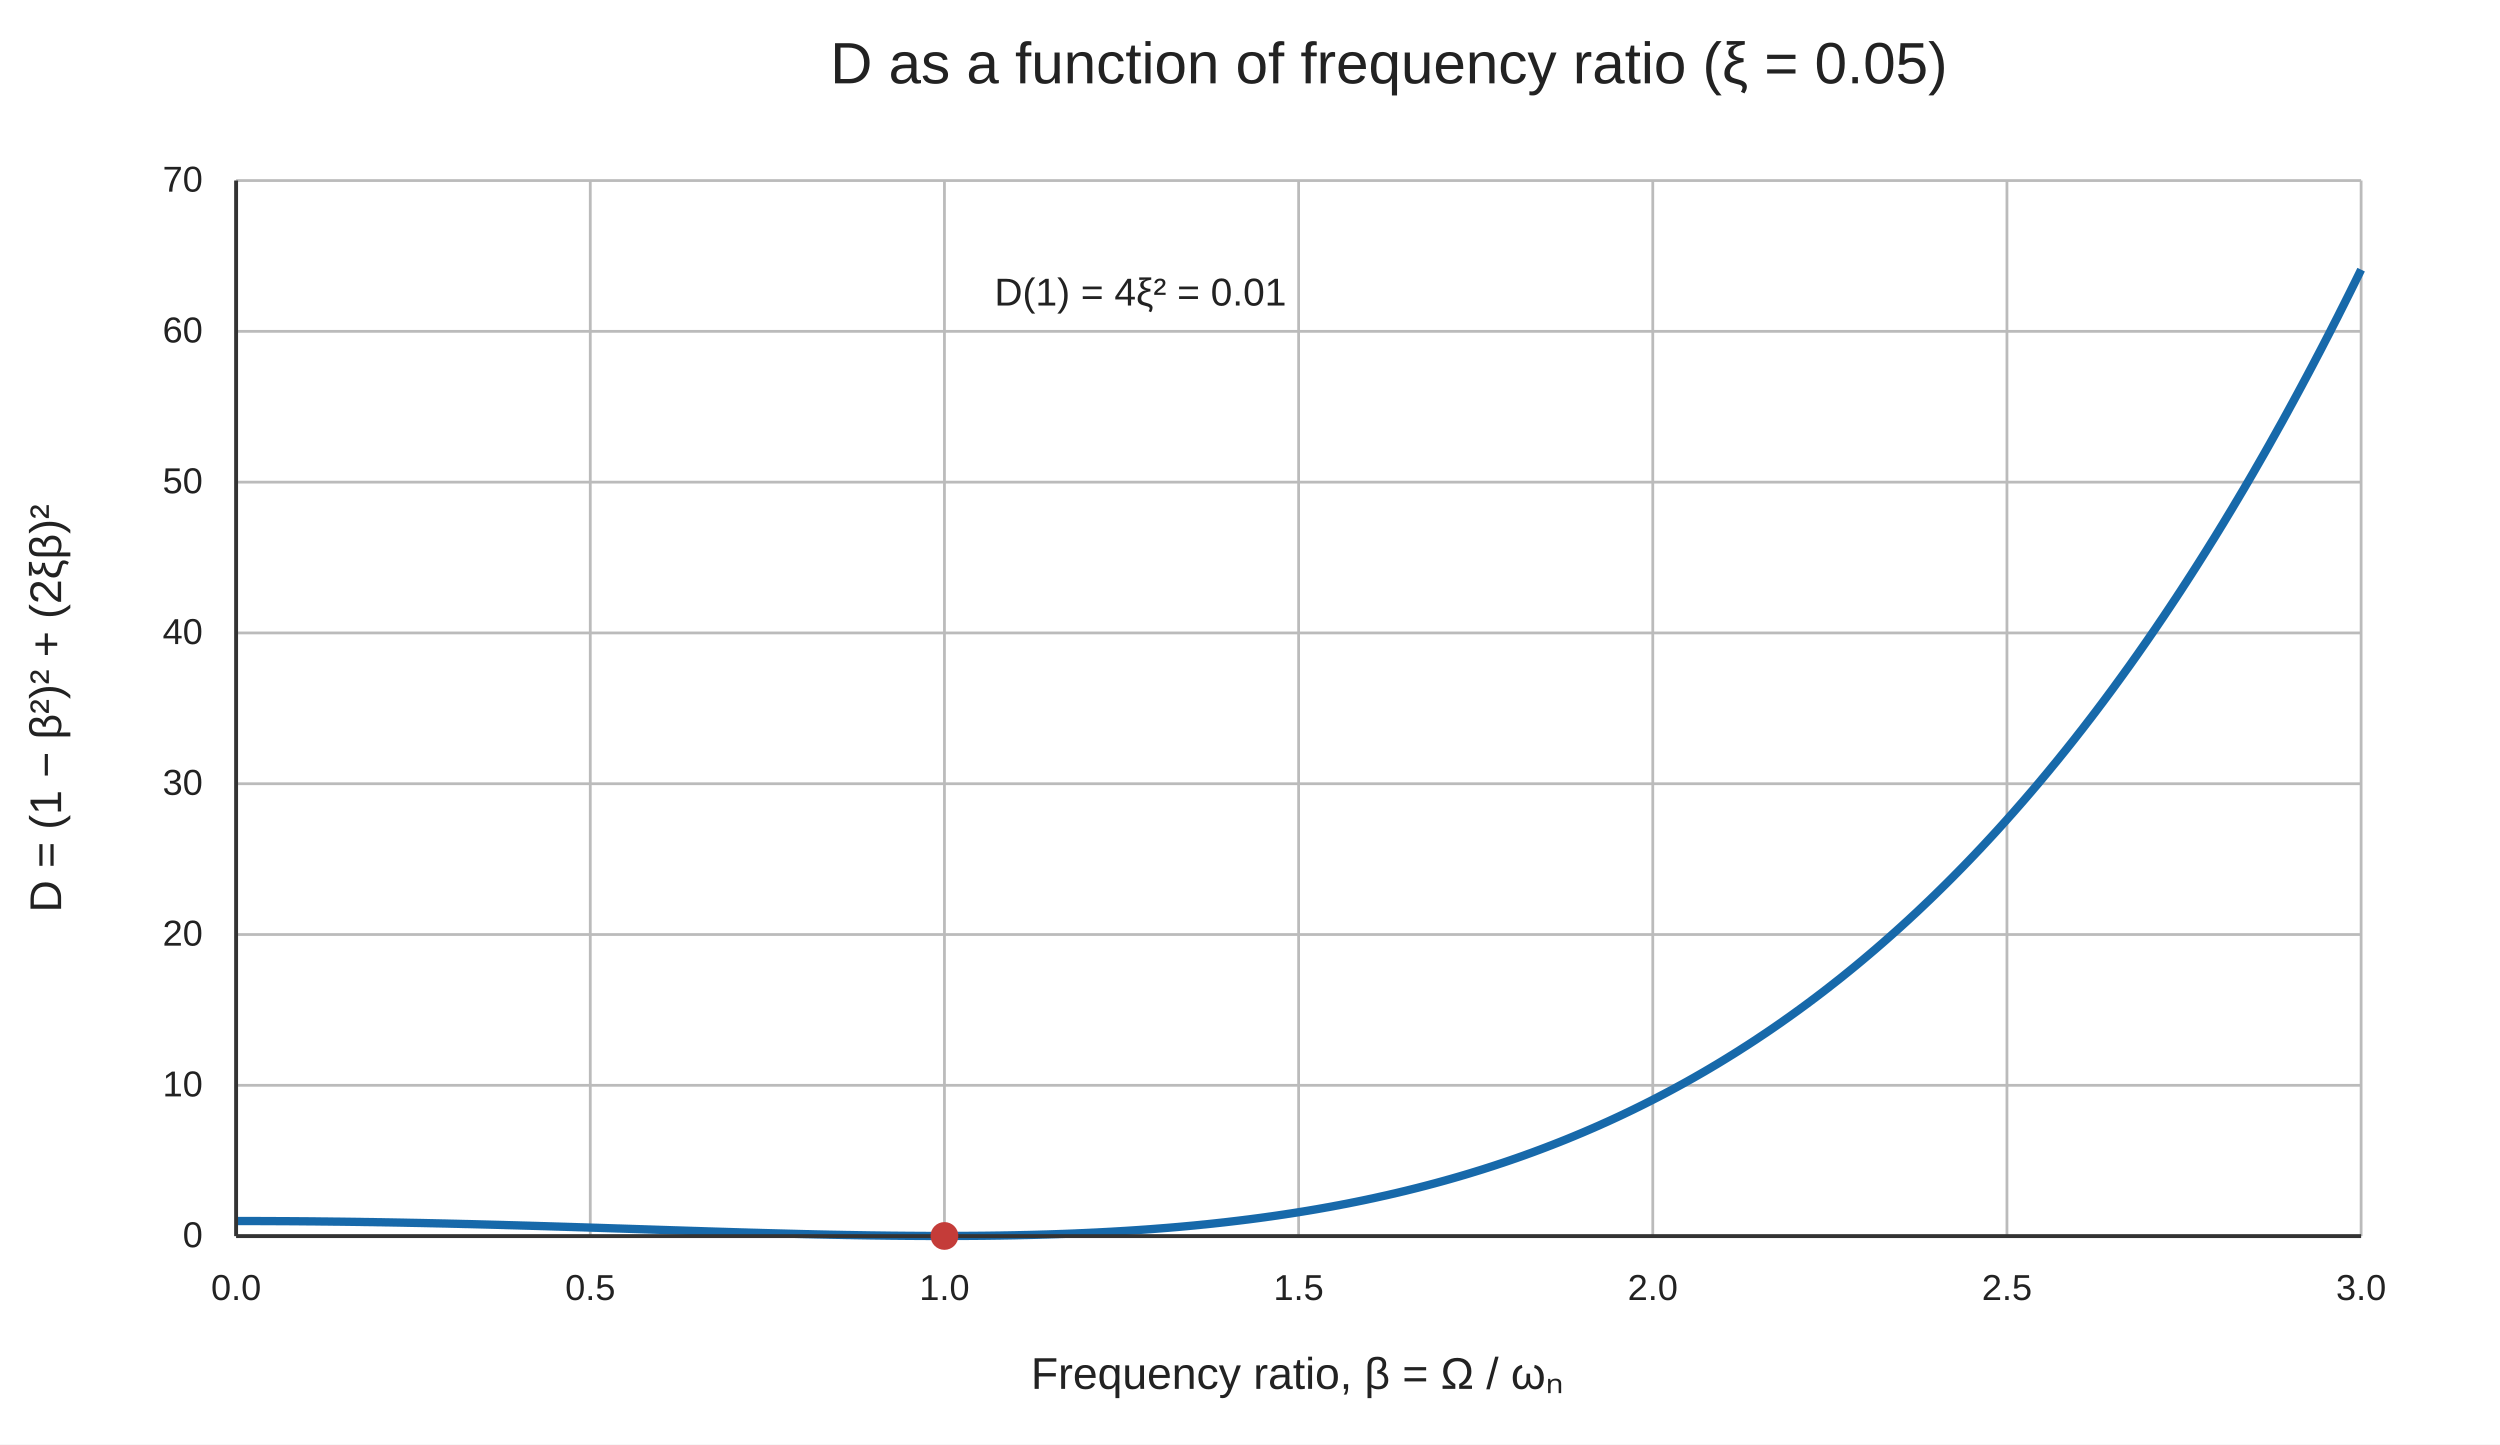
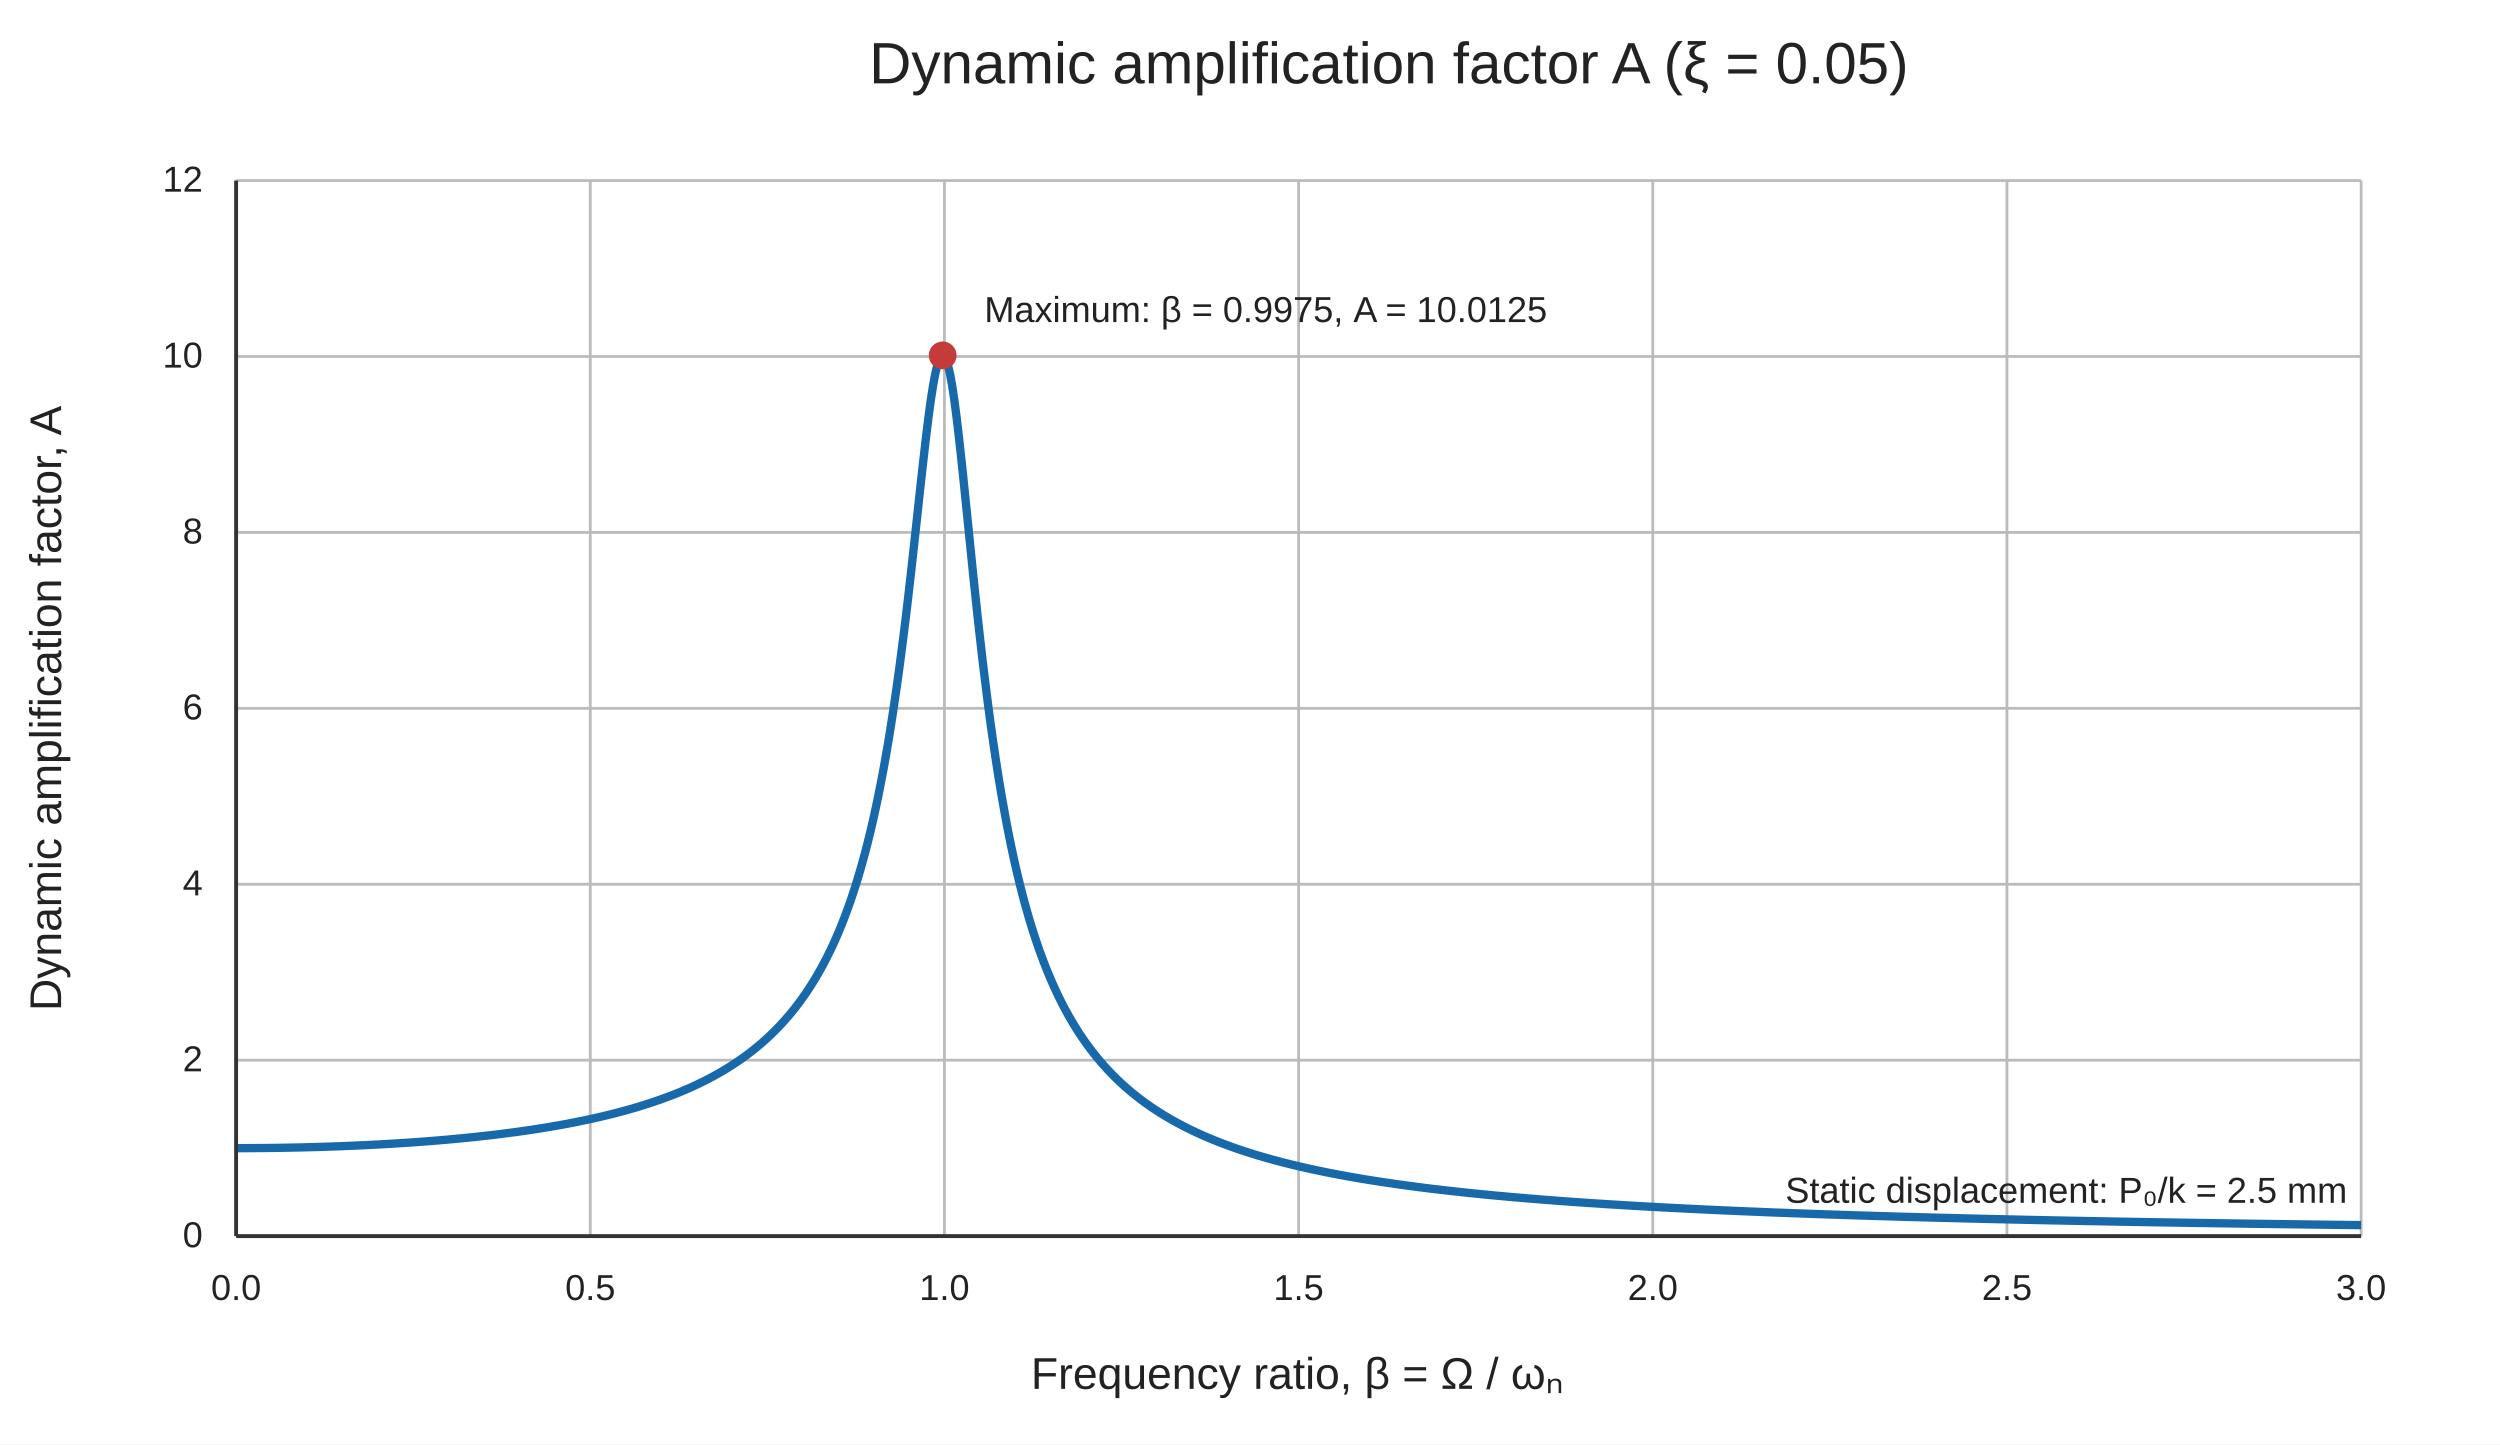
<svg xmlns="http://www.w3.org/2000/svg" width="900" height="520" viewBox="0 0 900 520">
  <rect width="100%" height="100%" fill="white" />
  <style>text{font-family:Arial,sans-serif;fill:#222}.grid{stroke:#bbb;stroke-width:1}.axis{stroke:#333;stroke-width:1.4}</style>
-   <text x="500" y="30" text-anchor="middle" font-size="21">D as a function of frequency ratio (ξ = 0.05)</text>
+   <text x="500" y="30" text-anchor="middle" font-size="21">Dynamic amplification factor A (ξ = 0.05)</text>
  <line class="grid" x1="85.0" y1="65" x2="85.0" y2="445" />
  <text x="85.0" y="468" text-anchor="middle" font-size="13">0.0</text>
  <line class="grid" x1="212.5" y1="65" x2="212.5" y2="445" />
  <text x="212.5" y="468" text-anchor="middle" font-size="13">0.5</text>
  <line class="grid" x1="340.0" y1="65" x2="340.0" y2="445" />
  <text x="340.0" y="468" text-anchor="middle" font-size="13">1.0</text>
  <line class="grid" x1="467.5" y1="65" x2="467.5" y2="445" />
  <text x="467.5" y="468" text-anchor="middle" font-size="13">1.5</text>
  <line class="grid" x1="595.0" y1="65" x2="595.0" y2="445" />
  <text x="595.0" y="468" text-anchor="middle" font-size="13">2.0</text>
  <line class="grid" x1="722.5" y1="65" x2="722.5" y2="445" />
  <text x="722.5" y="468" text-anchor="middle" font-size="13">2.5</text>
  <line class="grid" x1="850.0" y1="65" x2="850.0" y2="445" />
  <text x="850.0" y="468" text-anchor="middle" font-size="13">3.0</text>
  <line class="grid" x1="85" y1="445.0" x2="850" y2="445.0" />
  <text x="73" y="449.0" text-anchor="end" font-size="13">0</text>
-   <line class="grid" x1="85" y1="390.714" x2="850" y2="390.714" />
-   <text x="73" y="394.714" text-anchor="end" font-size="13">10</text>
-   <line class="grid" x1="85" y1="336.429" x2="850" y2="336.429" />
-   <text x="73" y="340.429" text-anchor="end" font-size="13">20</text>
-   <line class="grid" x1="85" y1="282.143" x2="850" y2="282.143" />
-   <text x="73" y="286.143" text-anchor="end" font-size="13">30</text>
-   <line class="grid" x1="85" y1="227.857" x2="850" y2="227.857" />
-   <text x="73" y="231.857" text-anchor="end" font-size="13">40</text>
-   <line class="grid" x1="85" y1="173.571" x2="850" y2="173.571" />
-   <text x="73" y="177.571" text-anchor="end" font-size="13">50</text>
-   <line class="grid" x1="85" y1="119.286" x2="850" y2="119.286" />
-   <text x="73" y="123.286" text-anchor="end" font-size="13">60</text>
+   <line class="grid" x1="85" y1="381.667" x2="850" y2="381.667" />
+   <text x="73" y="385.667" text-anchor="end" font-size="13">2</text>
+   <line class="grid" x1="85" y1="318.333" x2="850" y2="318.333" />
+   <text x="73" y="322.333" text-anchor="end" font-size="13">4</text>
+   <line class="grid" x1="85" y1="255.0" x2="850" y2="255.0" />
+   <text x="73" y="259.0" text-anchor="end" font-size="13">6</text>
+   <line class="grid" x1="85" y1="191.667" x2="850" y2="191.667" />
+   <text x="73" y="195.667" text-anchor="end" font-size="13">8</text>
+   <line class="grid" x1="85" y1="128.333" x2="850" y2="128.333" />
+   <text x="73" y="132.333" text-anchor="end" font-size="13">10</text>
  <line class="grid" x1="85" y1="65.0" x2="850" y2="65.0" />
-   <text x="73" y="69.0" text-anchor="end" font-size="13">70</text>
-   <polyline points="85.00,439.57 85.77,439.57 86.53,439.57 87.30,439.57 88.06,439.57 88.83,439.57 89.59,439.57 90.36,439.58 91.12,439.58 91.89,439.58 92.65,439.58 93.42,439.58 94.18,439.59 94.94,439.59 95.71,439.59 96.47,439.59 97.24,439.60 98.00,439.60 98.77,439.60 99.53,439.61 100.30,439.61 101.06,439.61 101.83,439.62 102.59,439.62 103.36,439.63 104.12,439.63 104.89,439.64 105.66,439.64 106.42,439.65 107.19,439.65 107.95,439.66 108.72,439.66 109.48,439.67 110.25,439.68 111.01,439.68 111.78,439.69 112.54,439.70 113.31,439.70 114.07,439.71 114.84,439.72 115.60,439.73 116.36,439.73 117.13,439.74 117.90,439.75 118.66,439.76 119.43,439.77 120.19,439.78 120.95,439.78 121.72,439.79 122.48,439.80 123.25,439.81 124.02,439.82 124.78,439.83 125.55,439.84 126.31,439.85 127.08,439.86 127.84,439.87 128.60,439.88 129.37,439.89 130.13,439.90 130.90,439.92 131.66,439.93 132.43,439.94 133.19,439.95 133.96,439.96 134.72,439.97 135.49,439.99 136.25,440.00 137.02,440.01 137.78,440.02 138.55,440.04 139.31,440.05 140.08,440.06 140.84,440.08 141.61,440.09 142.38,440.10 143.14,440.12 143.91,440.13 144.67,440.15 145.44,440.16 146.20,440.18 146.97,440.19 147.73,440.21 148.50,440.22 149.26,440.24 150.03,440.25 150.79,440.27 151.56,440.28 152.32,440.30 153.09,440.31 153.85,440.33 154.62,440.35 155.38,440.36 156.15,440.38 156.91,440.40 157.68,440.41 158.44,440.43 159.20,440.45 159.97,440.46 160.74,440.48 161.50,440.50 162.26,440.52 163.03,440.54 163.80,440.55 164.56,440.57 165.32,440.59 166.09,440.61 166.86,440.63 167.62,440.65 168.38,440.66 169.15,440.68 169.92,440.70 170.68,440.72 171.44,440.74 172.21,440.76 172.97,440.78 173.74,440.80 174.50,440.82 175.27,440.84 176.03,440.86 176.80,440.88 177.56,440.90 178.33,440.92 179.09,440.94 179.86,440.96 180.62,440.98 181.39,441.00 182.16,441.03 182.92,441.05 183.69,441.07 184.45,441.09 185.22,441.11 185.98,441.13 186.75,441.15 187.51,441.18 188.28,441.20 189.04,441.22 189.81,441.24 190.57,441.26 191.33,441.29 192.10,441.31 192.87,441.33 193.63,441.35 194.39,441.38 195.16,441.40 195.93,441.42 196.69,441.44 197.45,441.47 198.22,441.49 198.99,441.51 199.75,441.54 200.51,441.56 201.28,441.58 202.05,441.61 202.81,441.63 203.57,441.65 204.34,441.68 205.11,441.70 205.87,441.72 206.63,441.75 207.40,441.77 208.17,441.80 208.93,441.82 209.69,441.84 210.46,441.87 211.23,441.89 211.99,441.92 212.75,441.94 213.52,441.97 214.28,441.99 215.05,442.01 215.81,442.04 216.58,442.06 217.34,442.09 218.11,442.11 218.88,442.14 219.64,442.16 220.41,442.19 221.17,442.21 221.94,442.24 222.70,442.26 223.47,442.28 224.23,442.31 225.00,442.33 225.76,442.36 226.53,442.38 227.29,442.41 228.06,442.43 228.82,442.46 229.58,442.48 230.35,442.51 231.11,442.53 231.88,442.56 232.64,442.58 233.41,442.61 234.17,442.63 234.94,442.66 235.70,442.68 236.47,442.71 237.23,442.73 238.00,442.76 238.76,442.78 239.53,442.81 240.29,442.83 241.06,442.86 241.82,442.88 242.59,442.91 243.35,442.93 244.12,442.95 244.89,442.98 245.65,443.00 246.41,443.03 247.18,443.05 247.95,443.08 248.71,443.10 249.47,443.13 250.24,443.15 251.01,443.17 251.77,443.20 252.53,443.22 253.30,443.25 254.07,443.27 254.83,443.30 255.59,443.32 256.36,443.34 257.12,443.37 257.89,443.39 258.65,443.41 259.42,443.44 260.19,443.46 260.95,443.48 261.72,443.51 262.48,443.53 263.25,443.55 264.01,443.58 264.77,443.60 265.54,443.62 266.30,443.65 267.07,443.67 267.84,443.69 268.60,443.71 269.37,443.74 270.13,443.76 270.89,443.78 271.66,443.80 272.42,443.82 273.19,443.84 273.96,443.87 274.72,443.89 275.49,443.91 276.25,443.93 277.01,443.95 277.78,443.97 278.54,443.99 279.31,444.01 280.08,444.03 280.84,444.05 281.61,444.07 282.37,444.09 283.13,444.11 283.90,444.13 284.66,444.15 285.43,444.17 286.20,444.19 286.96,444.21 287.73,444.23 288.49,444.25 289.25,444.27 290.02,444.29 290.78,444.30 291.55,444.32 292.31,444.34 293.08,444.36 293.85,444.38 294.61,444.39 295.38,444.41 296.14,444.43 296.90,444.44 297.67,444.46 298.43,444.48 299.20,444.49 299.97,444.51 300.73,444.52 301.50,444.54 302.26,444.55 303.02,444.57 303.79,444.58 304.55,444.60 305.32,444.61 306.09,444.62 306.85,444.64 307.62,444.65 308.38,444.66 309.14,444.68 309.91,444.69 310.67,444.70 311.44,444.71 312.21,444.73 312.97,444.74 313.74,444.75 314.50,444.76 315.26,444.77 316.03,444.78 316.79,444.79 317.56,444.80 318.33,444.81 319.09,444.82 319.86,444.83 320.62,444.84 321.38,444.85 322.15,444.85 322.91,444.86 323.68,444.87 324.44,444.88 325.21,444.88 325.98,444.89 326.74,444.90 327.50,444.90 328.27,444.91 329.03,444.91 329.80,444.92 330.56,444.92 331.33,444.93 332.10,444.93 332.86,444.93 333.62,444.94 334.39,444.94 335.15,444.94 335.92,444.94 336.68,444.94 337.45,444.94 338.22,444.95 338.98,444.95 339.75,444.95 340.51,444.95 341.27,444.94 342.04,444.94 342.81,444.94 343.57,444.94 344.33,444.94 345.10,444.93 345.86,444.93 346.63,444.93 347.39,444.92 348.16,444.92 348.93,444.91 349.69,444.91 350.45,444.90 351.22,444.90 351.98,444.89 352.75,444.88 353.51,444.88 354.28,444.87 355.05,444.86 355.81,444.85 356.57,444.84 357.34,444.83 358.10,444.82 358.87,444.81 359.63,444.80 360.40,444.79 361.17,444.77 361.93,444.76 362.69,444.75 363.46,444.73 364.22,444.72 364.99,444.71 365.75,444.69 366.52,444.67 367.29,444.66 368.05,444.64 368.81,444.62 369.58,444.61 370.34,444.59 371.11,444.57 371.88,444.55 372.64,444.53 373.41,444.51 374.17,444.49 374.94,444.46 375.70,444.44 376.46,444.42 377.23,444.40 378.00,444.37 378.76,444.35 379.53,444.32 380.29,444.30 381.06,444.27 381.82,444.24 382.58,444.22 383.35,444.19 384.12,444.16 384.88,444.13 385.65,444.10 386.41,444.07 387.18,444.04 387.94,444.00 388.70,443.97 389.47,443.94 390.24,443.91 391.00,443.87 391.77,443.84 392.53,443.80 393.30,443.76 394.06,443.73 394.82,443.69 395.59,443.65 396.36,443.61 397.12,443.57 397.89,443.53 398.65,443.49 399.42,443.45 400.18,443.41 400.94,443.36 401.71,443.32 402.48,443.27 403.24,443.23 404.00,443.18 404.77,443.14 405.53,443.09 406.30,443.04 407.06,442.99 407.83,442.94 408.59,442.89 409.36,442.84 410.12,442.79 410.89,442.73 411.65,442.68 412.42,442.63 413.19,442.57 413.95,442.52 414.71,442.46 415.48,442.40 416.24,442.34 417.01,442.28 417.77,442.22 418.54,442.16 419.31,442.10 420.07,442.04 420.83,441.98 421.60,441.91 422.36,441.85 423.13,441.78 423.89,441.72 424.66,441.65 425.43,441.58 426.19,441.51 426.95,441.44 427.72,441.37 428.48,441.30 429.25,441.23 430.02,441.16 430.78,441.08 431.55,441.01 432.31,440.93 433.07,440.85 433.84,440.78 434.61,440.70 435.37,440.62 436.13,440.54 436.90,440.46 437.67,440.37 438.43,440.29 439.19,440.21 439.96,440.12 440.72,440.04 441.49,439.95 442.26,439.86 443.02,439.77 443.79,439.68 444.55,439.59 445.31,439.50 446.08,439.41 446.85,439.31 447.61,439.22 448.38,439.12 449.14,439.03 449.91,438.93 450.67,438.83 451.44,438.73 452.20,438.63 452.96,438.53 453.73,438.43 454.50,438.32 455.26,438.22 456.03,438.11 456.79,438.00 457.56,437.90 458.32,437.79 459.09,437.68 459.85,437.57 460.62,437.45 461.38,437.34 462.15,437.23 462.91,437.11 463.68,436.99 464.44,436.88 465.20,436.76 465.97,436.64 466.74,436.52 467.50,436.40 468.26,436.27 469.03,436.15 469.80,436.02 470.56,435.90 471.32,435.77 472.09,435.64 472.85,435.51 473.62,435.38 474.38,435.25 475.15,435.11 475.91,434.98 476.68,434.84 477.44,434.70 478.21,434.57 478.97,434.43 479.74,434.29 480.50,434.14 481.27,434.00 482.04,433.86 482.80,433.71 483.56,433.56 484.33,433.42 485.09,433.27 485.86,433.12 486.62,432.96 487.39,432.81 488.15,432.66 488.92,432.50 489.69,432.34 490.45,432.19 491.21,432.03 491.98,431.87 492.74,431.70 493.51,431.54 494.28,431.38 495.04,431.21 495.81,431.04 496.57,430.87 497.33,430.70 498.10,430.53 498.87,430.36 499.63,430.19 500.39,430.01 501.16,429.83 501.93,429.66 502.69,429.48 503.45,429.30 504.22,429.11 504.98,428.93 505.75,428.75 506.52,428.56 507.28,428.37 508.05,428.18 508.81,427.99 509.58,427.80 510.34,427.61 511.11,427.41 511.87,427.21 512.63,427.02 513.40,426.82 514.16,426.62 514.93,426.41 515.69,426.21 516.46,426.01 517.22,425.80 517.99,425.59 518.76,425.38 519.52,425.17 520.29,424.96 521.05,424.74 521.82,424.53 522.58,424.31 523.35,424.09 524.11,423.87 524.88,423.65 525.64,423.43 526.40,423.20 527.17,422.98 527.93,422.75 528.70,422.52 529.46,422.29 530.23,422.05 531.00,421.82 531.76,421.58 532.52,421.35 533.29,421.11 534.06,420.87 534.82,420.62 535.59,420.38 536.35,420.13 537.12,419.89 537.88,419.64 538.64,419.39 539.41,419.13 540.17,418.88 540.94,418.63 541.70,418.37 542.47,418.11 543.23,417.85 544.00,417.59 544.76,417.32 545.53,417.06 546.30,416.79 547.06,416.52 547.83,416.25 548.59,415.98 549.36,415.70 550.12,415.42 550.88,415.15 551.65,414.87 552.41,414.59 553.18,414.30 553.94,414.02 554.71,413.73 555.47,413.44 556.24,413.15 557.00,412.86 557.77,412.56 558.54,412.27 559.30,411.97 560.07,411.67 560.83,411.37 561.60,411.07 562.36,410.76 563.12,410.46 563.89,410.15 564.65,409.84 565.42,409.52 566.18,409.21 566.95,408.89 567.71,408.57 568.48,408.25 569.25,407.93 570.01,407.61 570.78,407.28 571.54,406.95 572.31,406.62 573.07,406.29 573.84,405.96 574.60,405.62 575.37,405.29 576.13,404.95 576.89,404.60 577.66,404.26 578.42,403.92 579.19,403.57 579.95,403.22 580.72,402.87 581.49,402.51 582.25,402.16 583.02,401.80 583.78,401.44 584.55,401.08 585.31,400.71 586.08,400.35 586.84,399.98 587.61,399.61 588.37,399.24 589.13,398.86 589.90,398.49 590.66,398.11 591.43,397.73 592.19,397.35 592.96,396.96 593.73,396.58 594.49,396.19 595.25,395.80 596.02,395.40 596.79,395.01 597.55,394.61 598.31,394.21 599.08,393.81 599.85,393.40 600.61,393.00 601.38,392.59 602.14,392.18 602.91,391.76 603.67,391.35 604.43,390.93 605.20,390.51 605.97,390.09 606.73,389.67 607.50,389.24 608.26,388.81 609.02,388.38 609.79,387.95 610.55,387.51 611.32,387.07 612.09,386.63 612.85,386.19 613.62,385.75 614.38,385.30 615.15,384.85 615.91,384.40 616.67,383.94 617.44,383.49 618.21,383.03 618.97,382.57 619.74,382.10 620.50,381.64 621.26,381.17 622.03,380.70 622.79,380.22 623.56,379.75 624.33,379.27 625.09,378.79 625.86,378.31 626.62,377.82 627.38,377.33 628.15,376.84 628.92,376.35 629.68,375.86 630.44,375.36 631.21,374.86 631.98,374.36 632.74,373.85 633.50,373.34 634.27,372.83 635.03,372.32 635.80,371.81 636.56,371.29 637.33,370.77 638.10,370.24 638.86,369.72 639.62,369.19 640.39,368.66 641.16,368.13 641.92,367.59 642.68,367.05 643.45,366.51 644.22,365.97 644.98,365.42 645.75,364.87 646.51,364.32 647.27,363.77 648.04,363.21 648.80,362.65 649.57,362.09 650.34,361.52 651.10,360.96 651.86,360.39 652.63,359.81 653.40,359.24 654.16,358.66 654.92,358.08 655.69,357.50 656.46,356.91 657.22,356.32 657.99,355.73 658.75,355.13 659.51,354.53 660.28,353.93 661.04,353.33 661.81,352.73 662.58,352.12 663.34,351.51 664.10,350.89 664.87,350.27 665.64,349.65 666.40,349.03 667.16,348.41 667.93,347.78 668.70,347.14 669.46,346.51 670.23,345.87 670.99,345.23 671.75,344.59 672.52,343.94 673.28,343.30 674.05,342.64 674.82,341.99 675.58,341.33 676.34,340.67 677.11,340.01 677.88,339.34 678.64,338.67 679.40,338.00 680.17,337.32 680.94,336.64 681.70,335.96 682.47,335.28 683.23,334.59 684.00,333.90 684.76,333.21 685.52,332.51 686.29,331.81 687.06,331.11 687.82,330.40 688.58,329.69 689.35,328.98 690.12,328.27 690.88,327.55 691.64,326.83 692.41,326.10 693.17,325.37 693.94,324.64 694.71,323.91 695.47,323.17 696.24,322.43 697.00,321.69 697.76,320.94 698.53,320.19 699.29,319.44 700.06,318.68 700.83,317.92 701.59,317.16 702.35,316.40 703.12,315.63 703.88,314.85 704.65,314.08 705.41,313.30 706.18,312.52 706.95,311.73 707.71,310.94 708.48,310.15 709.24,309.36 710.00,308.56 710.77,307.76 711.53,306.95 712.30,306.14 713.07,305.33 713.83,304.51 714.59,303.70 715.36,302.87 716.12,302.05 716.89,301.22 717.65,300.39 718.42,299.55 719.19,298.71 719.95,297.87 720.72,297.02 721.48,296.17 722.25,295.32 723.01,294.46 723.77,293.60 724.54,292.74 725.31,291.87 726.07,291.00 726.83,290.13 727.60,289.25 728.37,288.37 729.13,287.49 729.89,286.60 730.66,285.71 731.43,284.81 732.19,283.91 732.96,283.01 733.72,282.11 734.49,281.20 735.25,280.28 736.01,279.37 736.78,278.45 737.55,277.52 738.31,276.59 739.07,275.66 739.84,274.73 740.61,273.79 741.37,272.85 742.13,271.90 742.90,270.95 743.67,270.00 744.43,269.04 745.20,268.08 745.96,267.12 746.73,266.15 747.49,265.18 748.25,264.20 749.02,263.22 749.79,262.24 750.55,261.25 751.31,260.26 752.08,259.26 752.85,258.27 753.61,257.26 754.38,256.26 755.14,255.25 755.90,254.23 756.67,253.22 757.44,252.19 758.20,251.17 758.96,250.14 759.73,249.11 760.50,248.07 761.26,247.03 762.02,245.98 762.79,244.93 763.55,243.88 764.32,242.82 765.08,241.76 765.85,240.70 766.62,239.63 767.38,238.56 768.14,237.48 768.91,236.40 769.68,235.31 770.44,234.22 771.20,233.13 771.97,232.03 772.74,230.93 773.50,229.83 774.26,228.72 775.03,227.61 775.80,226.49 776.56,225.37 777.32,224.24 778.09,223.11 778.86,221.98 779.62,220.84 780.38,219.70 781.15,218.55 781.91,217.40 782.68,216.24 783.45,215.09 784.21,213.92 784.98,212.76 785.74,211.58 786.50,210.41 787.27,209.23 788.03,208.04 788.80,206.86 789.56,205.66 790.33,204.47 791.10,203.26 791.86,202.06 792.62,200.85 793.39,199.63 794.16,198.41 794.92,197.19 795.68,195.96 796.45,194.73 797.22,193.50 797.98,192.26 798.75,191.01 799.51,189.76 800.28,188.51 801.04,187.25 801.80,185.99 802.57,184.72 803.34,183.45 804.10,182.17 804.86,180.89 805.63,179.61 806.39,178.32 807.16,177.03 807.93,175.73 808.69,174.42 809.46,173.12 810.22,171.81 810.99,170.49 811.75,169.17 812.51,167.84 813.28,166.51 814.04,165.18 814.81,163.84 815.58,162.49 816.34,161.15 817.11,159.79 817.87,158.43 818.63,157.07 819.40,155.70 820.16,154.33 820.93,152.96 821.70,151.58 822.46,150.19 823.23,148.80 823.99,147.40 824.75,146.00 825.52,144.60 826.28,143.19 827.05,141.78 827.81,140.36 828.58,138.93 829.34,137.50 830.11,136.07 830.88,134.63 831.64,133.19 832.41,131.74 833.17,130.29 833.93,128.83 834.70,127.37 835.47,125.90 836.23,124.43 836.99,122.95 837.76,121.47 838.53,119.98 839.29,118.49 840.05,116.99 840.82,115.49 841.59,113.99 842.35,112.47 843.11,110.96 843.88,109.44 844.64,107.91 845.41,106.38 846.18,104.84 846.94,103.30 847.71,101.75 848.47,100.20 849.24,98.64 850.00,97.08" fill="none" stroke="#1769aa" stroke-width="3" />
+   <text x="73" y="69.0" text-anchor="end" font-size="13">12</text>
+   <polyline points="85.00,413.33 85.77,413.33 86.53,413.33 87.30,413.33 88.06,413.33 88.83,413.33 89.59,413.32 90.36,413.32 91.12,413.32 91.89,413.31 92.65,413.30 93.42,413.30 94.18,413.29 94.94,413.29 95.71,413.28 96.47,413.27 97.24,413.26 98.00,413.25 98.77,413.24 99.53,413.23 100.30,413.22 101.06,413.21 101.83,413.20 102.59,413.18 103.36,413.17 104.12,413.16 104.89,413.14 105.66,413.13 106.42,413.11 107.19,413.09 107.95,413.08 108.72,413.06 109.48,413.04 110.25,413.02 111.01,413.00 111.78,412.98 112.54,412.96 113.31,412.94 114.07,412.92 114.84,412.90 115.60,412.87 116.36,412.85 117.13,412.83 117.90,412.80 118.66,412.77 119.43,412.75 120.19,412.72 120.95,412.69 121.72,412.67 122.48,412.64 123.25,412.61 124.02,412.58 124.78,412.55 125.55,412.52 126.31,412.48 127.08,412.45 127.84,412.42 128.60,412.38 129.37,412.35 130.13,412.31 130.90,412.28 131.66,412.24 132.43,412.20 133.19,412.17 133.96,412.13 134.72,412.09 135.49,412.05 136.25,412.01 137.02,411.97 137.78,411.92 138.55,411.88 139.31,411.84 140.08,411.79 140.84,411.75 141.61,411.70 142.38,411.65 143.14,411.61 143.91,411.56 144.67,411.51 145.44,411.46 146.20,411.41 146.97,411.36 147.73,411.31 148.50,411.25 149.26,411.20 150.03,411.14 150.79,411.09 151.56,411.03 152.32,410.97 153.09,410.92 153.85,410.86 154.62,410.80 155.38,410.74 156.15,410.68 156.91,410.61 157.68,410.55 158.44,410.49 159.20,410.42 159.97,410.36 160.74,410.29 161.50,410.22 162.26,410.15 163.03,410.08 163.80,410.01 164.56,409.94 165.32,409.87 166.09,409.79 166.86,409.72 167.62,409.64 168.38,409.57 169.15,409.49 169.92,409.41 170.68,409.33 171.44,409.25 172.21,409.17 172.97,409.08 173.74,409.00 174.50,408.91 175.27,408.83 176.03,408.74 176.80,408.65 177.56,408.56 178.33,408.47 179.09,408.38 179.86,408.28 180.62,408.19 181.39,408.09 182.16,407.99 182.92,407.89 183.69,407.79 184.45,407.69 185.22,407.59 185.98,407.49 186.75,407.38 187.51,407.27 188.28,407.16 189.04,407.05 189.81,406.94 190.57,406.83 191.33,406.72 192.10,406.60 192.87,406.48 193.63,406.36 194.39,406.24 195.16,406.12 195.93,406.00 196.69,405.87 197.45,405.75 198.22,405.62 198.99,405.49 199.75,405.36 200.51,405.22 201.28,405.09 202.05,404.95 202.81,404.81 203.57,404.67 204.34,404.53 205.11,404.38 205.87,404.23 206.63,404.08 207.40,403.93 208.17,403.78 208.93,403.62 209.69,403.47 210.46,403.31 211.23,403.15 211.99,402.98 212.75,402.82 213.52,402.65 214.28,402.48 215.05,402.30 215.81,402.13 216.58,401.95 217.34,401.77 218.11,401.58 218.88,401.40 219.64,401.21 220.41,401.02 221.17,400.82 221.94,400.63 222.70,400.43 223.47,400.22 224.23,400.02 225.00,399.81 225.76,399.60 226.53,399.38 227.29,399.17 228.06,398.94 228.82,398.72 229.58,398.49 230.35,398.26 231.11,398.02 231.88,397.79 232.64,397.54 233.41,397.30 234.17,397.05 234.94,396.79 235.70,396.54 236.47,396.27 237.23,396.01 238.00,395.74 238.76,395.46 239.53,395.18 240.29,394.90 241.06,394.61 241.82,394.32 242.59,394.02 243.35,393.72 244.12,393.41 244.89,393.10 245.65,392.78 246.41,392.45 247.18,392.12 247.95,391.79 248.71,391.45 249.47,391.10 250.24,390.75 251.01,390.39 251.77,390.02 252.53,389.65 253.30,389.27 254.07,388.89 254.83,388.49 255.59,388.09 256.36,387.69 257.12,387.27 257.89,386.85 258.65,386.42 259.42,385.98 260.19,385.53 260.95,385.07 261.72,384.61 262.48,384.13 263.25,383.65 264.01,383.15 264.77,382.65 265.54,382.14 266.30,381.61 267.07,381.08 267.84,380.53 268.60,379.97 269.37,379.40 270.13,378.82 270.89,378.22 271.66,377.61 272.42,376.99 273.19,376.35 273.96,375.70 274.72,375.04 275.49,374.36 276.25,373.66 277.01,372.95 277.78,372.22 278.54,371.47 279.31,370.70 280.08,369.92 280.84,369.12 281.61,368.29 282.37,367.45 283.13,366.58 283.90,365.69 284.66,364.78 285.43,363.85 286.20,362.88 286.96,361.90 287.73,360.88 288.49,359.84 289.25,358.77 290.02,357.67 290.78,356.54 291.55,355.37 292.31,354.17 293.08,352.94 293.85,351.66 294.61,350.35 295.38,349.00 296.14,347.60 296.90,346.17 297.67,344.68 298.43,343.15 299.20,341.56 299.97,339.93 300.73,338.24 301.50,336.49 302.26,334.68 303.02,332.80 303.79,330.86 304.55,328.85 305.32,326.76 306.09,324.60 306.85,322.36 307.62,320.03 308.38,317.61 309.14,315.09 309.91,312.48 310.67,309.76 311.44,306.93 312.21,303.98 312.97,300.91 313.74,297.71 314.50,294.38 315.26,290.90 316.03,287.27 316.79,283.49 317.56,279.54 318.33,275.41 319.09,271.11 319.86,266.62 320.62,261.93 321.38,257.03 322.15,251.93 322.91,246.61 323.68,241.07 324.44,235.32 325.21,229.34 325.98,223.15 326.74,216.75 327.50,210.16 328.27,203.41 329.03,196.51 329.80,189.51 330.56,182.47 331.33,175.43 332.10,168.49 332.86,161.73 333.62,155.25 334.39,149.17 335.15,143.62 335.92,138.73 336.68,134.62 337.45,131.41 338.22,129.20 338.98,128.08 339.75,128.08 340.51,129.22 341.27,131.46 342.04,134.76 342.81,139.02 343.57,144.12 344.33,149.95 345.10,156.36 345.86,163.23 346.63,170.43 347.39,177.85 348.16,185.39 348.93,192.96 349.69,200.48 350.45,207.91 351.22,215.19 351.98,222.29 352.75,229.19 353.51,235.87 354.28,242.31 355.05,248.51 355.81,254.47 356.57,260.19 357.34,265.67 358.10,270.92 358.87,275.95 359.63,280.76 360.40,285.37 361.17,289.78 361.93,294.00 362.69,298.03 363.46,301.90 364.22,305.60 364.99,309.14 365.75,312.54 366.52,315.80 367.29,318.92 368.05,321.92 368.81,324.79 369.58,327.56 370.34,330.21 371.11,332.77 371.88,335.22 372.64,337.59 373.41,339.87 374.17,342.06 374.94,344.17 375.70,346.21 376.46,348.18 377.23,350.08 378.00,351.92 378.76,353.69 379.53,355.40 380.29,357.06 381.06,358.66 381.82,360.22 382.58,361.72 383.35,363.18 384.12,364.59 384.88,365.96 385.65,367.28 386.41,368.57 387.18,369.82 387.94,371.04 388.70,372.22 389.47,373.37 390.24,374.48 391.00,375.57 391.77,376.62 392.53,377.65 393.30,378.65 394.06,379.62 394.82,380.57 395.59,381.49 396.36,382.39 397.12,383.27 397.89,384.13 398.65,384.96 399.42,385.78 400.18,386.57 400.94,387.35 401.71,388.11 402.48,388.85 403.24,389.57 404.00,390.28 404.77,390.97 405.53,391.65 406.30,392.31 407.06,392.95 407.83,393.59 408.59,394.20 409.36,394.81 410.12,395.40 410.89,395.98 411.65,396.55 412.42,397.11 413.19,397.66 413.95,398.19 414.71,398.72 415.48,399.23 416.24,399.73 417.01,400.23 417.77,400.71 418.54,401.19 419.31,401.66 420.07,402.11 420.83,402.56 421.60,403.00 422.36,403.44 423.13,403.86 423.89,404.28 424.66,404.69 425.43,405.09 426.19,405.49 426.95,405.88 427.72,406.26 428.48,406.64 429.25,407.01 430.02,407.37 430.78,407.73 431.55,408.08 432.31,408.43 433.07,408.77 433.84,409.10 434.61,409.43 435.37,409.75 436.13,410.07 436.90,410.39 437.67,410.70 438.43,411.00 439.19,411.30 439.96,411.59 440.72,411.88 441.49,412.17 442.26,412.45 443.02,412.73 443.79,413.00 444.55,413.27 445.31,413.54 446.08,413.80 446.85,414.06 447.61,414.31 448.38,414.56 449.14,414.81 449.91,415.05 450.67,415.30 451.44,415.53 452.20,415.77 452.96,416.00 453.73,416.22 454.50,416.45 455.26,416.67 456.03,416.89 456.79,417.10 457.56,417.32 458.32,417.53 459.09,417.73 459.85,417.94 460.62,418.14 461.38,418.34 462.15,418.54 462.91,418.73 463.68,418.92 464.44,419.11 465.20,419.30 465.97,419.48 466.74,419.67 467.50,419.85 468.26,420.03 469.03,420.20 469.80,420.38 470.56,420.55 471.32,420.72 472.09,420.88 472.85,421.05 473.62,421.21 474.38,421.38 475.15,421.54 475.91,421.69 476.68,421.85 477.44,422.01 478.21,422.16 478.97,422.31 479.74,422.46 480.50,422.61 481.27,422.75 482.04,422.90 482.80,423.04 483.56,423.18 484.33,423.32 485.09,423.46 485.86,423.60 486.62,423.73 487.39,423.87 488.15,424.00 488.92,424.13 489.69,424.26 490.45,424.39 491.21,424.52 491.98,424.64 492.74,424.77 493.51,424.89 494.28,425.01 495.04,425.13 495.81,425.25 496.57,425.37 497.33,425.49 498.10,425.60 498.87,425.72 499.63,425.83 500.39,425.94 501.16,426.05 501.93,426.16 502.69,426.27 503.45,426.38 504.22,426.49 504.98,426.59 505.75,426.70 506.52,426.80 507.28,426.91 508.05,427.01 508.81,427.11 509.58,427.21 510.34,427.31 511.11,427.41 511.87,427.50 512.63,427.60 513.40,427.70 514.16,427.79 514.93,427.89 515.69,427.98 516.46,428.07 517.22,428.16 517.99,428.25 518.76,428.34 519.52,428.43 520.29,428.52 521.05,428.61 521.82,428.69 522.58,428.78 523.35,428.86 524.11,428.95 524.88,429.03 525.64,429.11 526.40,429.20 527.17,429.28 527.93,429.36 528.70,429.44 529.46,429.52 530.23,429.60 531.00,429.68 531.76,429.75 532.52,429.83 533.29,429.91 534.06,429.98 534.82,430.06 535.59,430.13 536.35,430.20 537.12,430.28 537.88,430.35 538.64,430.42 539.41,430.49 540.17,430.56 540.94,430.63 541.70,430.70 542.47,430.77 543.23,430.84 544.00,430.91 544.76,430.98 545.53,431.04 546.30,431.11 547.06,431.17 547.83,431.24 548.59,431.31 549.36,431.37 550.12,431.43 550.88,431.50 551.65,431.56 552.41,431.62 553.18,431.68 553.94,431.74 554.71,431.81 555.47,431.87 556.24,431.93 557.00,431.99 557.77,432.04 558.54,432.10 559.30,432.16 560.07,432.22 560.83,432.28 561.60,432.33 562.36,432.39 563.12,432.45 563.89,432.50 564.65,432.56 565.42,432.61 566.18,432.67 566.95,432.72 567.71,432.78 568.48,432.83 569.25,432.88 570.01,432.93 570.78,432.99 571.54,433.04 572.31,433.09 573.07,433.14 573.84,433.19 574.60,433.24 575.37,433.29 576.13,433.34 576.89,433.39 577.66,433.44 578.42,433.49 579.19,433.54 579.95,433.59 580.72,433.63 581.49,433.68 582.25,433.73 583.02,433.77 583.78,433.82 584.55,433.87 585.31,433.91 586.08,433.96 586.84,434.00 587.61,434.05 588.37,434.09 589.13,434.14 589.90,434.18 590.66,434.23 591.43,434.27 592.19,434.31 592.96,434.35 593.73,434.40 594.49,434.44 595.25,434.48 596.02,434.52 596.79,434.57 597.55,434.61 598.31,434.65 599.08,434.69 599.85,434.73 600.61,434.77 601.38,434.81 602.14,434.85 602.91,434.89 603.67,434.93 604.43,434.97 605.20,435.00 605.97,435.04 606.73,435.08 607.50,435.12 608.26,435.16 609.02,435.19 609.79,435.23 610.55,435.27 611.32,435.31 612.09,435.34 612.85,435.38 613.62,435.42 614.38,435.45 615.15,435.49 615.91,435.52 616.67,435.56 617.44,435.59 618.21,435.63 618.97,435.66 619.74,435.70 620.50,435.73 621.26,435.77 622.03,435.80 622.79,435.83 623.56,435.87 624.33,435.90 625.09,435.93 625.86,435.97 626.62,436.00 627.38,436.03 628.15,436.06 628.92,436.10 629.68,436.13 630.44,436.16 631.21,436.19 631.98,436.22 632.74,436.25 633.50,436.28 634.27,436.31 635.03,436.35 635.80,436.38 636.56,436.41 637.33,436.44 638.10,436.47 638.86,436.50 639.62,436.53 640.39,436.56 641.16,436.58 641.92,436.61 642.68,436.64 643.45,436.67 644.22,436.70 644.98,436.73 645.75,436.76 646.51,436.79 647.27,436.81 648.04,436.84 648.80,436.87 649.57,436.90 650.34,436.92 651.10,436.95 651.86,436.98 652.63,437.01 653.40,437.03 654.16,437.06 654.92,437.09 655.69,437.11 656.46,437.14 657.22,437.17 657.99,437.19 658.75,437.22 659.51,437.24 660.28,437.27 661.04,437.29 661.81,437.32 662.58,437.34 663.34,437.37 664.10,437.39 664.87,437.42 665.64,437.44 666.40,437.47 667.16,437.49 667.93,437.52 668.70,437.54 669.46,437.57 670.23,437.59 670.99,437.61 671.75,437.64 672.52,437.66 673.28,437.68 674.05,437.71 674.82,437.73 675.58,437.75 676.34,437.78 677.11,437.80 677.88,437.82 678.64,437.84 679.40,437.87 680.17,437.89 680.94,437.91 681.70,437.93 682.47,437.96 683.23,437.98 684.00,438.00 684.76,438.02 685.52,438.04 686.29,438.07 687.06,438.09 687.82,438.11 688.58,438.13 689.35,438.15 690.12,438.17 690.88,438.19 691.64,438.21 692.41,438.23 693.17,438.25 693.94,438.27 694.71,438.30 695.47,438.32 696.24,438.34 697.00,438.36 697.76,438.38 698.53,438.40 699.29,438.42 700.06,438.44 700.83,438.45 701.59,438.47 702.35,438.49 703.12,438.51 703.88,438.53 704.65,438.55 705.41,438.57 706.18,438.59 706.95,438.61 707.71,438.63 708.48,438.65 709.24,438.67 710.00,438.68 710.77,438.70 711.53,438.72 712.30,438.74 713.07,438.76 713.83,438.78 714.59,438.79 715.36,438.81 716.12,438.83 716.89,438.85 717.65,438.86 718.42,438.88 719.19,438.90 719.95,438.92 720.72,438.93 721.48,438.95 722.25,438.97 723.01,438.99 723.77,439.00 724.54,439.02 725.31,439.04 726.07,439.05 726.83,439.07 727.60,439.09 728.37,439.10 729.13,439.12 729.89,439.14 730.66,439.15 731.43,439.17 732.19,439.19 732.96,439.20 733.72,439.22 734.49,439.24 735.25,439.25 736.01,439.27 736.78,439.28 737.55,439.30 738.31,439.31 739.07,439.33 739.84,439.35 740.61,439.36 741.37,439.38 742.13,439.39 742.90,439.41 743.67,439.42 744.43,439.44 745.20,439.45 745.96,439.47 746.73,439.48 747.49,439.50 748.25,439.51 749.02,439.53 749.79,439.54 750.55,439.56 751.31,439.57 752.08,439.59 752.85,439.60 753.61,439.62 754.38,439.63 755.14,439.64 755.90,439.66 756.67,439.67 757.44,439.69 758.20,439.70 758.96,439.71 759.73,439.73 760.50,439.74 761.26,439.76 762.02,439.77 762.79,439.78 763.55,439.80 764.32,439.81 765.08,439.82 765.85,439.84 766.62,439.85 767.38,439.86 768.14,439.88 768.91,439.89 769.68,439.90 770.44,439.92 771.20,439.93 771.97,439.94 772.74,439.96 773.50,439.97 774.26,439.98 775.03,440.00 775.80,440.01 776.56,440.02 777.32,440.03 778.09,440.05 778.86,440.06 779.62,440.07 780.38,440.08 781.15,440.10 781.91,440.11 782.68,440.12 783.45,440.13 784.21,440.15 784.98,440.16 785.74,440.17 786.50,440.18 787.27,440.19 788.03,440.21 788.80,440.22 789.56,440.23 790.33,440.24 791.10,440.25 791.86,440.27 792.62,440.28 793.39,440.29 794.16,440.30 794.92,440.31 795.68,440.32 796.45,440.34 797.22,440.35 797.98,440.36 798.75,440.37 799.51,440.38 800.28,440.39 801.04,440.40 801.80,440.42 802.57,440.43 803.34,440.44 804.10,440.45 804.86,440.46 805.63,440.47 806.39,440.48 807.16,440.49 807.93,440.50 808.69,440.51 809.46,440.53 810.22,440.54 810.99,440.55 811.75,440.56 812.51,440.57 813.28,440.58 814.04,440.59 814.81,440.60 815.58,440.61 816.34,440.62 817.11,440.63 817.87,440.64 818.63,440.65 819.40,440.66 820.16,440.67 820.93,440.68 821.70,440.69 822.46,440.70 823.23,440.71 823.99,440.72 824.75,440.73 825.52,440.74 826.28,440.75 827.05,440.76 827.81,440.77 828.58,440.78 829.34,440.79 830.11,440.80 830.88,440.81 831.64,440.82 832.41,440.83 833.17,440.84 833.93,440.85 834.70,440.86 835.47,440.87 836.23,440.88 836.99,440.89 837.76,440.90 838.53,440.91 839.29,440.92 840.05,440.93 840.82,440.94 841.59,440.94 842.35,440.95 843.11,440.96 843.88,440.97 844.64,440.98 845.41,440.99 846.18,441.00 846.94,441.01 847.71,441.02 848.47,441.03 849.24,441.04 850.00,441.04" fill="none" stroke="#1769aa" stroke-width="3" />
  <line class="axis" x1="85" y1="65" x2="85" y2="445" />
  <line class="axis" x1="85" y1="445" x2="850" y2="445" />
  <text x="467" y="500" text-anchor="middle" font-size="16">Frequency ratio, β = Ω / ωₙ</text>
-   <text x="22" y="255" transform="rotate(-90 22 255)" text-anchor="middle" font-size="16">D = (1 − β²)² + (2ξβ)²</text>
-   <circle cx="340.0" cy="444.946" r="5" fill="#c43c39" />
-   <text x="358.0" y="110" font-size="14">D(1) = 4ξ² = 0.01</text>
+   <text x="22" y="255" transform="rotate(-90 22 255)" text-anchor="middle" font-size="16">Dynamic amplification factor, A</text>
+   <circle cx="339.362" cy="127.937" r="5" fill="#c43c39" />
+   <text x="354.362" y="115.937" font-size="13">Maximum: β = 0.9975, A = 10.0125</text>
+   <text x="845" y="433" text-anchor="end" font-size="13">Static displacement: P₀/k = 2.5 mm</text>
</svg>
